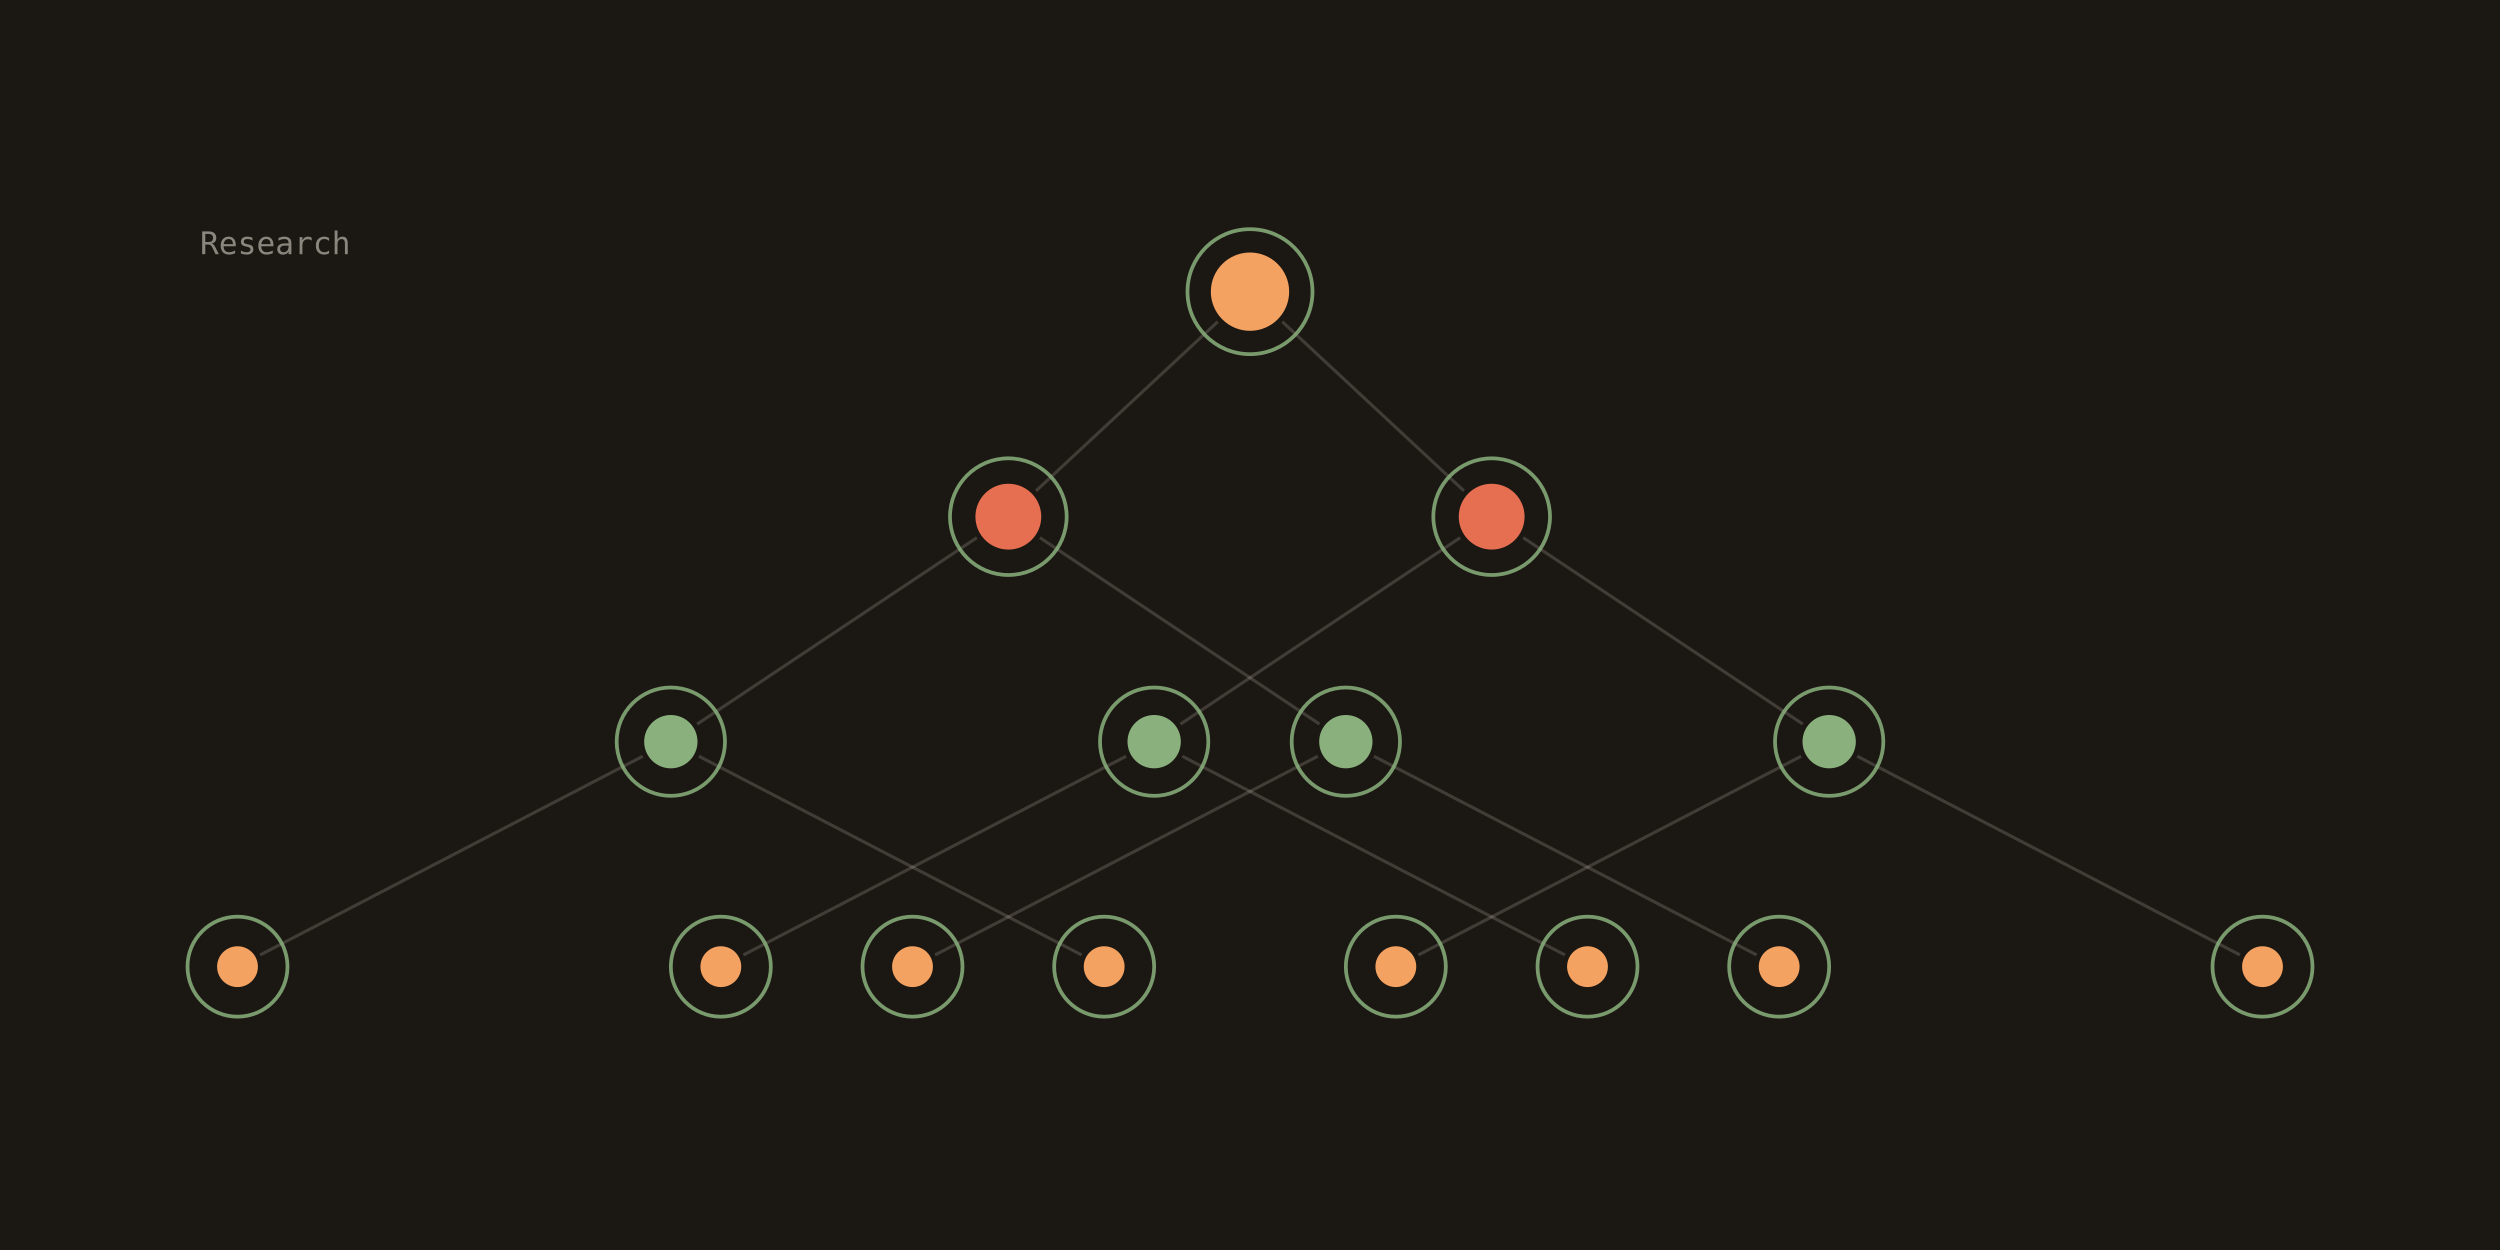
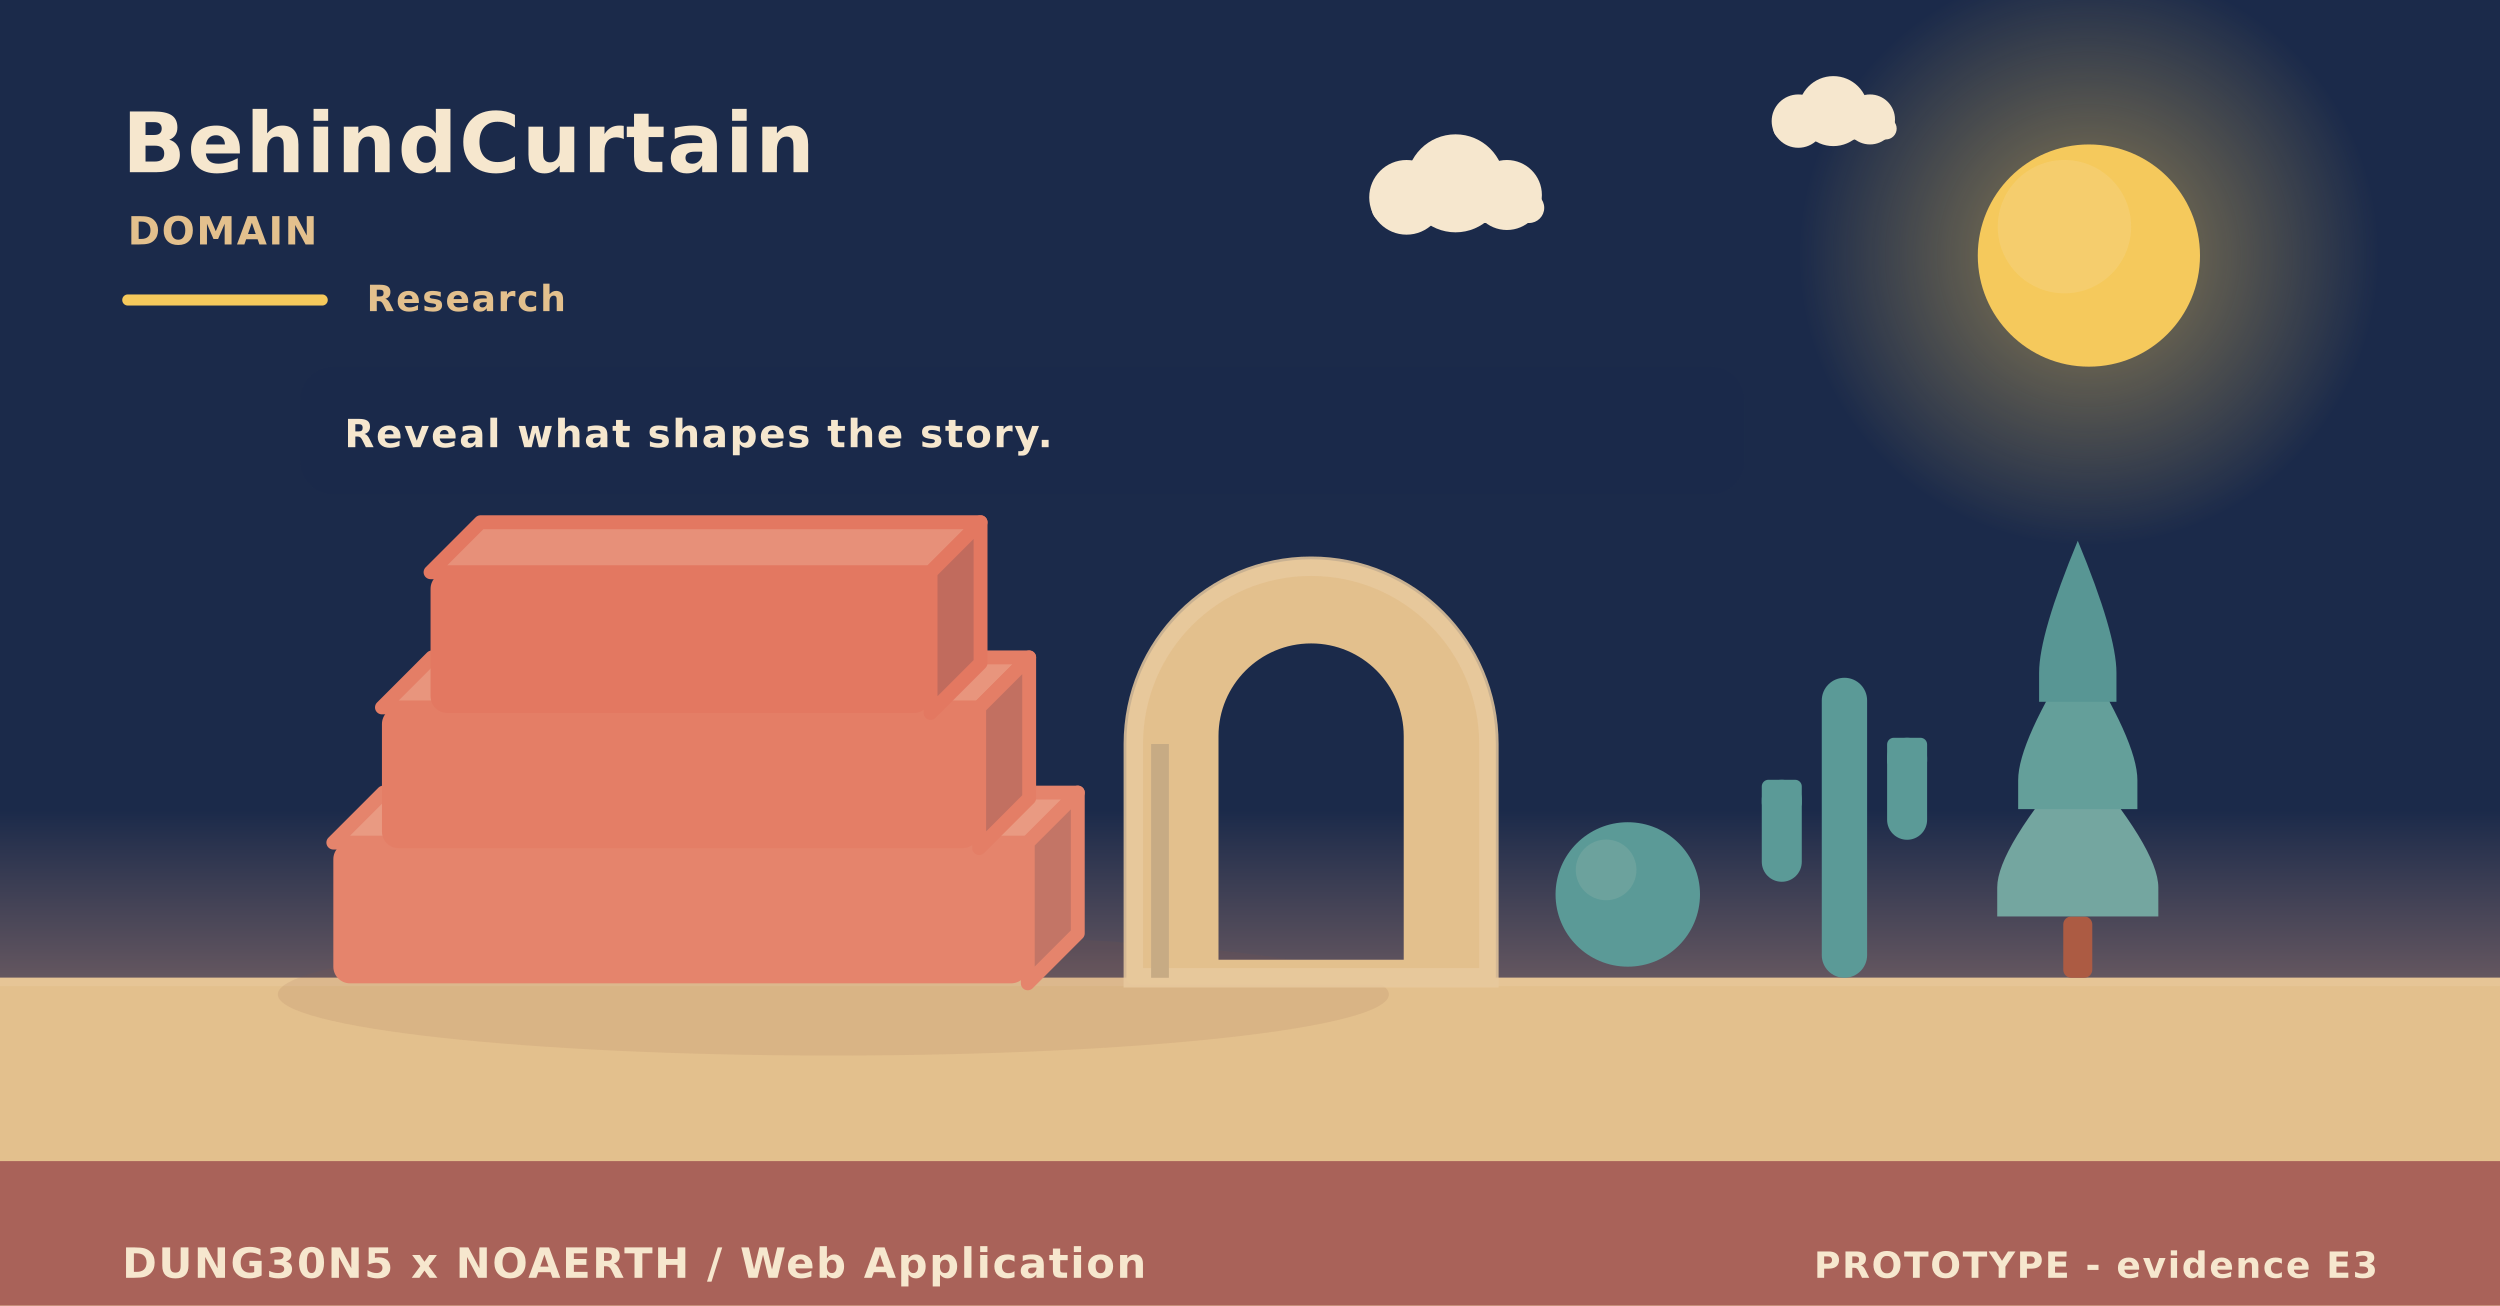
- <svg xmlns="http://www.w3.org/2000/svg" viewBox="0 0 1200 600" width="1200" height="600" role="img" aria-label="BehindCurtain domain model">
-   <rect width="1200" height="600" fill="#1b1712" />
-   <defs>
-     <linearGradient id="gd" x1="0" y1="0" x2="1" y2="1">
-       <stop offset="0%" stop-color="#f4a261" />
-       <stop offset="100%" stop-color="#e76f51" />
-     </linearGradient>
-   </defs>
-   <line x1="600.00" y1="140.00" x2="716.00" y2="248.00" stroke="rgba(253,246,233,0.300)" stroke-width="1.50" opacity="0.55" />
-   <line x1="600.00" y1="140.00" x2="484.00" y2="248.00" stroke="rgba(253,246,233,0.300)" stroke-width="1.50" opacity="0.55" />
-   <line x1="716.00" y1="248.00" x2="878.00" y2="356.00" stroke="rgba(253,246,233,0.300)" stroke-width="1.50" opacity="0.55" />
-   <line x1="716.00" y1="248.00" x2="554.00" y2="356.00" stroke="rgba(253,246,233,0.300)" stroke-width="1.50" opacity="0.55" />
-   <line x1="484.00" y1="248.00" x2="646.00" y2="356.00" stroke="rgba(253,246,233,0.300)" stroke-width="1.50" opacity="0.55" />
-   <line x1="484.00" y1="248.00" x2="322.00" y2="356.00" stroke="rgba(253,246,233,0.300)" stroke-width="1.50" opacity="0.55" />
-   <line x1="878.00" y1="356.00" x2="1086.00" y2="464.00" stroke="rgba(253,246,233,0.300)" stroke-width="1.50" opacity="0.55" />
-   <line x1="878.00" y1="356.00" x2="670.00" y2="464.00" stroke="rgba(253,246,233,0.300)" stroke-width="1.50" opacity="0.55" />
-   <line x1="554.00" y1="356.00" x2="762.00" y2="464.00" stroke="rgba(253,246,233,0.300)" stroke-width="1.50" opacity="0.55" />
-   <line x1="554.00" y1="356.00" x2="346.00" y2="464.00" stroke="rgba(253,246,233,0.300)" stroke-width="1.50" opacity="0.55" />
-   <line x1="646.00" y1="356.00" x2="854.00" y2="464.00" stroke="rgba(253,246,233,0.300)" stroke-width="1.50" opacity="0.55" />
-   <line x1="646.00" y1="356.00" x2="438.00" y2="464.00" stroke="rgba(253,246,233,0.300)" stroke-width="1.50" opacity="0.55" />
-   <line x1="322.00" y1="356.00" x2="530.00" y2="464.00" stroke="rgba(253,246,233,0.300)" stroke-width="1.50" opacity="0.55" />
-   <line x1="322.00" y1="356.00" x2="114.00" y2="464.00" stroke="rgba(253,246,233,0.300)" stroke-width="1.50" opacity="0.55" />
-   <circle cx="600.00" cy="140.00" r="20.00" fill="#f4a261" opacity="1.00" stroke="#1b1712" stroke-width="2.40" />
+ <svg xmlns="http://www.w3.org/2000/svg" width="900" height="470" viewBox="0 0 900 470" role="img" aria-label="BehindCurtain - the problem it addresses">
+   <linearGradient id="skym" x1="0" y1="0" x2="0" y2="1">
+     <stop offset="0" stop-color="#1b2a4a" />
+     <stop offset="0.62" stop-color="#1b2a4a" />
+     <stop offset="1" stop-color="#f3ad8a" />
+   </linearGradient>
+   <rect width="900" height="470" fill="url(#skym)" />
+   <radialGradient id="sunm">
+     <stop offset="0.35" stop-color="#f5c95c" stop-opacity="0.34" />
+     <stop offset="1" stop-color="#f5c95c" stop-opacity="0" />
+   </radialGradient>
+   <circle cx="752" cy="92" r="104" fill="url(#sunm)" />
+   <circle cx="752" cy="92" r="40" fill="#f5c95c" />
+   <circle cx="743.2" cy="81.6" r="24" fill="#f5d27e" opacity="0.5" />
  <g>
-     <circle cx="600.00" cy="140.00" r="30.00" fill="none" stroke="#8ab17d" stroke-width="1.80" opacity="0.85" />
-     <animate attributeName="opacity" values="0.25;1.0;0.25" dur="9.187s" begin="0.0s" repeatCount="indefinite" />
+     <circle cx="524" cy="66" r="17.64" fill="#f6e7ce" />
+     <circle cx="506.36" cy="71.04" r="13.44" fill="#f6e7ce" />
+     <circle cx="542.48" cy="70.2" r="12.6" fill="#f6e7ce" />
+     <rect x="493.76" y="69.36" width="62.16" height="10.92" rx="5.46" fill="#f6e7ce" />
+     <animateTransform attributeName="transform" type="translate" values="0 0;24 0;0 0" dur="36s" begin="0s" repeatCount="indefinite" />
  </g>
-   <circle cx="716.00" cy="248.00" r="17.00" fill="#e76f51" opacity="1.00" stroke="#1b1712" stroke-width="2.40" />
  <g>
-     <circle cx="716.00" cy="248.00" r="28.00" fill="none" stroke="#8ab17d" stroke-width="1.80" opacity="0.85" />
-     <animate attributeName="opacity" values="0.25;1.0;0.25" dur="9.187s" begin="0.5s" repeatCount="indefinite" />
+     <circle cx="660" cy="40" r="12.6" fill="#f6e7ce" />
+     <circle cx="647.4" cy="43.6" r="9.6" fill="#f6e7ce" />
+     <circle cx="673.2" cy="43" r="9" fill="#f6e7ce" />
+     <rect x="638.4" y="42.4" width="44.4" height="7.8" rx="3.9" fill="#f6e7ce" />
+     <animateTransform attributeName="transform" type="translate" values="0 0;-18 0;0 0" dur="46s" begin="3s" repeatCount="indefinite" />
  </g>
-   <circle cx="484.00" cy="248.00" r="17.00" fill="#e76f51" opacity="1.00" stroke="#1b1712" stroke-width="2.40" />
-   <g>
-     <circle cx="484.00" cy="248.00" r="28.00" fill="none" stroke="#8ab17d" stroke-width="1.80" opacity="0.85" />
-     <animate attributeName="opacity" values="0.25;1.0;0.25" dur="9.187s" begin="0.62s" repeatCount="indefinite" />
-   </g>
-   <circle cx="878.00" cy="356.00" r="14.00" fill="#8ab17d" opacity="1.00" stroke="#1b1712" stroke-width="2.40" />
-   <g>
-     <circle cx="878.00" cy="356.00" r="26.00" fill="none" stroke="#8ab17d" stroke-width="1.80" opacity="0.85" />
-     <animate attributeName="opacity" values="0.25;1.0;0.25" dur="9.187s" begin="1.0s" repeatCount="indefinite" />
-   </g>
-   <circle cx="554.00" cy="356.00" r="14.00" fill="#8ab17d" opacity="1.00" stroke="#1b1712" stroke-width="2.40" />
-   <g>
-     <circle cx="554.00" cy="356.00" r="26.00" fill="none" stroke="#8ab17d" stroke-width="1.80" opacity="0.85" />
-     <animate attributeName="opacity" values="0.25;1.0;0.25" dur="9.187s" begin="1.12s" repeatCount="indefinite" />
-   </g>
-   <circle cx="646.00" cy="356.00" r="14.00" fill="#8ab17d" opacity="1.00" stroke="#1b1712" stroke-width="2.40" />
-   <g>
-     <circle cx="646.00" cy="356.00" r="26.00" fill="none" stroke="#8ab17d" stroke-width="1.80" opacity="0.85" />
-     <animate attributeName="opacity" values="0.25;1.0;0.25" dur="9.187s" begin="1.24s" repeatCount="indefinite" />
-   </g>
-   <circle cx="322.00" cy="356.00" r="14.00" fill="#8ab17d" opacity="1.00" stroke="#1b1712" stroke-width="2.40" />
-   <g>
-     <circle cx="322.00" cy="356.00" r="26.00" fill="none" stroke="#8ab17d" stroke-width="1.80" opacity="0.85" />
-     <animate attributeName="opacity" values="0.25;1.0;0.25" dur="9.187s" begin="1.36s" repeatCount="indefinite" />
-   </g>
-   <circle cx="1086.00" cy="464.00" r="11.00" fill="#f4a261" opacity="1.00" stroke="#1b1712" stroke-width="2.40" />
-   <g>
-     <circle cx="1086.00" cy="464.00" r="24.00" fill="none" stroke="#8ab17d" stroke-width="1.80" opacity="0.85" />
-     <animate attributeName="opacity" values="0.25;1.0;0.25" dur="9.187s" begin="1.5s" repeatCount="indefinite" />
-   </g>
-   <circle cx="670.00" cy="464.00" r="11.00" fill="#f4a261" opacity="1.00" stroke="#1b1712" stroke-width="2.40" />
-   <g>
-     <circle cx="670.00" cy="464.00" r="24.00" fill="none" stroke="#8ab17d" stroke-width="1.80" opacity="0.85" />
-     <animate attributeName="opacity" values="0.25;1.0;0.25" dur="9.187s" begin="1.62s" repeatCount="indefinite" />
-   </g>
-   <circle cx="762.00" cy="464.00" r="11.00" fill="#f4a261" opacity="1.00" stroke="#1b1712" stroke-width="2.40" />
-   <g>
-     <circle cx="762.00" cy="464.00" r="24.00" fill="none" stroke="#8ab17d" stroke-width="1.80" opacity="0.85" />
-     <animate attributeName="opacity" values="0.25;1.0;0.25" dur="9.187s" begin="1.74s" repeatCount="indefinite" />
-   </g>
-   <circle cx="346.00" cy="464.00" r="11.00" fill="#f4a261" opacity="1.00" stroke="#1b1712" stroke-width="2.40" />
-   <g>
-     <circle cx="346.00" cy="464.00" r="24.00" fill="none" stroke="#8ab17d" stroke-width="1.80" opacity="0.85" />
-     <animate attributeName="opacity" values="0.25;1.0;0.25" dur="9.187s" begin="1.86s" repeatCount="indefinite" />
-   </g>
-   <circle cx="854.00" cy="464.00" r="11.00" fill="#f4a261" opacity="1.00" stroke="#1b1712" stroke-width="2.40" />
-   <g>
-     <circle cx="854.00" cy="464.00" r="24.00" fill="none" stroke="#8ab17d" stroke-width="1.80" opacity="0.85" />
-     <animate attributeName="opacity" values="0.25;1.0;0.25" dur="9.187s" begin="1.98s" repeatCount="indefinite" />
-   </g>
-   <circle cx="438.00" cy="464.00" r="11.00" fill="#f4a261" opacity="1.00" stroke="#1b1712" stroke-width="2.40" />
-   <g>
-     <circle cx="438.00" cy="464.00" r="24.00" fill="none" stroke="#8ab17d" stroke-width="1.80" opacity="0.85" />
-     <animate attributeName="opacity" values="0.25;1.0;0.25" dur="9.187s" begin="2.1s" repeatCount="indefinite" />
-   </g>
-   <circle cx="530.00" cy="464.00" r="11.00" fill="#f4a261" opacity="1.00" stroke="#1b1712" stroke-width="2.40" />
-   <g>
-     <circle cx="530.00" cy="464.00" r="24.00" fill="none" stroke="#8ab17d" stroke-width="1.80" opacity="0.85" />
-     <animate attributeName="opacity" values="0.25;1.0;0.25" dur="9.187s" begin="2.22s" repeatCount="indefinite" />
-   </g>
-   <circle cx="114.00" cy="464.00" r="11.00" fill="#f4a261" opacity="1.00" stroke="#1b1712" stroke-width="2.40" />
-   <g>
-     <circle cx="114.00" cy="464.00" r="24.00" fill="none" stroke="#8ab17d" stroke-width="1.80" opacity="0.85" />
-     <animate attributeName="opacity" values="0.25;1.0;0.25" dur="9.187s" begin="2.34s" repeatCount="indefinite" />
-   </g>
-   <text x="96" y="122" font-family="ui-monospace,Menlo,monospace" font-size="15" fill="rgba(253,246,233,0.500)">Research</text>
+   <rect x="0" y="352" width="900" height="118" fill="#e3c08d" />
+   <rect x="0" y="352" width="900" height="3" fill="#e6c596" />
+   <text x="44" y="62" font-family="Verdana,DejaVu Sans,sans-serif" font-size="30" font-weight="700" letter-spacing="0.6" fill="#f6e7ce" text-anchor="start">BehindCurtain</text>
+   <text x="46" y="88" font-family="Verdana,DejaVu Sans,sans-serif" font-size="14" font-weight="700" letter-spacing="0.6" fill="#e3c08d" text-anchor="start">DOMAIN</text>
+   <rect x="44" y="106" width="74" height="4" rx="2" fill="#f5c95c" />
+   <text x="132" y="112" font-family="Verdana,DejaVu Sans,sans-serif" font-size="13" font-weight="700" letter-spacing="0.6" fill="#e3c08d" text-anchor="start">Research</text>
+   <ellipse cx="300" cy="358" rx="200" ry="22" fill="rgba(138,90,68,0.11)" />
+   <path d="M120,303.33 L370,303.33 L388,285.33 L138,285.33 Z" fill="#e99a82" stroke="#e5846c" stroke-width="5" stroke-linejoin="round" />
+   <path d="M370,303.33 L388,285.33 L388,336 L370,354 Z" fill="#c37566" stroke="#e5846c" stroke-width="5" stroke-linejoin="round" />
+   <rect x="120" y="303.33" width="250" height="50.67" rx="6" fill="#e5846c" />
+   <path d="M137.5,254.67 L352.5,254.67 L370.5,236.67 L155.5,236.67 Z" fill="#e8957d" stroke="#e47e66" stroke-width="5" stroke-linejoin="round" />
+   <path d="M352.5,254.67 L370.5,236.67 L370.5,287.33 L352.5,305.33 Z" fill="#c27061" stroke="#e47e66" stroke-width="5" stroke-linejoin="round" />
+   <rect x="137.5" y="254.67" width="215" height="50.67" rx="6" fill="#e47e66" />
+   <path d="M155,206 L335,206 L353,188 L173,188 Z" fill="#e79079" stroke="#e37861" stroke-width="5" stroke-linejoin="round" />
+   <path d="M335,206 L353,188 L353,238.67 L335,256.67 Z" fill="#c16b5d" stroke="#e37861" stroke-width="5" stroke-linejoin="round" />
+   <rect x="155" y="206" width="180" height="50.67" rx="6" fill="#e37861" />
+   <path d="M408,352 L408,267.84 A64,64 0 0 1 536,267.84 L536,352 Z M436.16,348 L436.16,264.97 A35.84,35.84 0 0 1 507.84,264.97 L507.84,348 Z" fill="#e3c08d" fill-rule="evenodd" stroke="#e3c08d" stroke-width="5" stroke-linejoin="round" />
+   <path d="M408,352 L408,267.84 A64,64 0 0 1 536,267.84 L536,352 Z" fill="none" stroke="#e8c99d" stroke-width="7" stroke-linecap="round" opacity="0.85" />
+   <rect x="414.4" y="267.84" width="6.4" height="84.16" fill="#c7ab84" />
+   <circle cx="586" cy="322" r="26" fill="#5b9a97" />
+   <circle cx="578.2" cy="313.16" r="10.92" fill="#7aa9a2" opacity="0.55" />
+   <rect x="655.84" y="244" width="16.32" height="108" rx="8.16" fill="#5b9a97" />
+   <rect x="634.24" y="280.72" width="14.4" height="36.72" rx="7.2" fill="#5b9a97" />
+   <rect x="634.24" y="280.72" width="14.4" height="10.8" rx="2.4" fill="#5b9a97" />
+   <rect x="679.36" y="265.6" width="14.4" height="36.72" rx="7.2" fill="#5b9a97" />
+   <rect x="679.36" y="265.6" width="14.4" height="10.8" rx="2.4" fill="#5b9a97" />
+   <rect x="742.78" y="329.92" width="10.44" height="22.08" rx="2.9" fill="#ac5b43" />
+   <path d="M748,271.96 Q719,305.58 719,319.49 Q719,329.92 719,329.92 L777,329.92 Q777,329.92 777,319.49 Q777,305.58 748,271.96 Z" fill="#74a6a0" />
+   <path d="M748,233.32 Q726.54,266.94 726.54,280.85 Q726.54,291.28 726.54,291.28 L769.46,291.28 Q769.46,291.28 769.46,280.85 Q769.46,266.94 748,233.32 Z" fill="#649f9a" />
+   <path d="M748,194.68 Q734.08,228.3 734.08,242.21 Q734.08,252.64 734.08,252.64 L761.92,252.64 Q761.92,252.64 761.92,242.21 Q761.92,228.3 748,194.68 Z" fill="#589694" />
+   <rect x="108" y="132" width="520" height="46" rx="12" fill="rgba(27,42,74,0.42)" opacity="0.94" />
+   <text x="124" y="161" font-family="Verdana,DejaVu Sans,sans-serif" font-size="14" font-weight="700" letter-spacing="0.6" fill="#f6e7ce" text-anchor="start">Reveal what shapes the story.</text>
+   <rect x="0" y="418" width="900" height="52" rx="0" fill="#a65c56" opacity="0.94" />
+   <text x="44" y="460" font-family="Verdana,DejaVu Sans,sans-serif" font-size="15" font-weight="700" letter-spacing="0.6" fill="#f6e7ce" text-anchor="start">DUNG30N5 x NOAERTH  /  Web Application</text>
+   <text x="856" y="460" font-family="Verdana,DejaVu Sans,sans-serif" font-size="13" font-weight="700" letter-spacing="0.6" fill="#f6e7ce" text-anchor="end">PROTOTYPE  -  evidence E3</text>
</svg>
